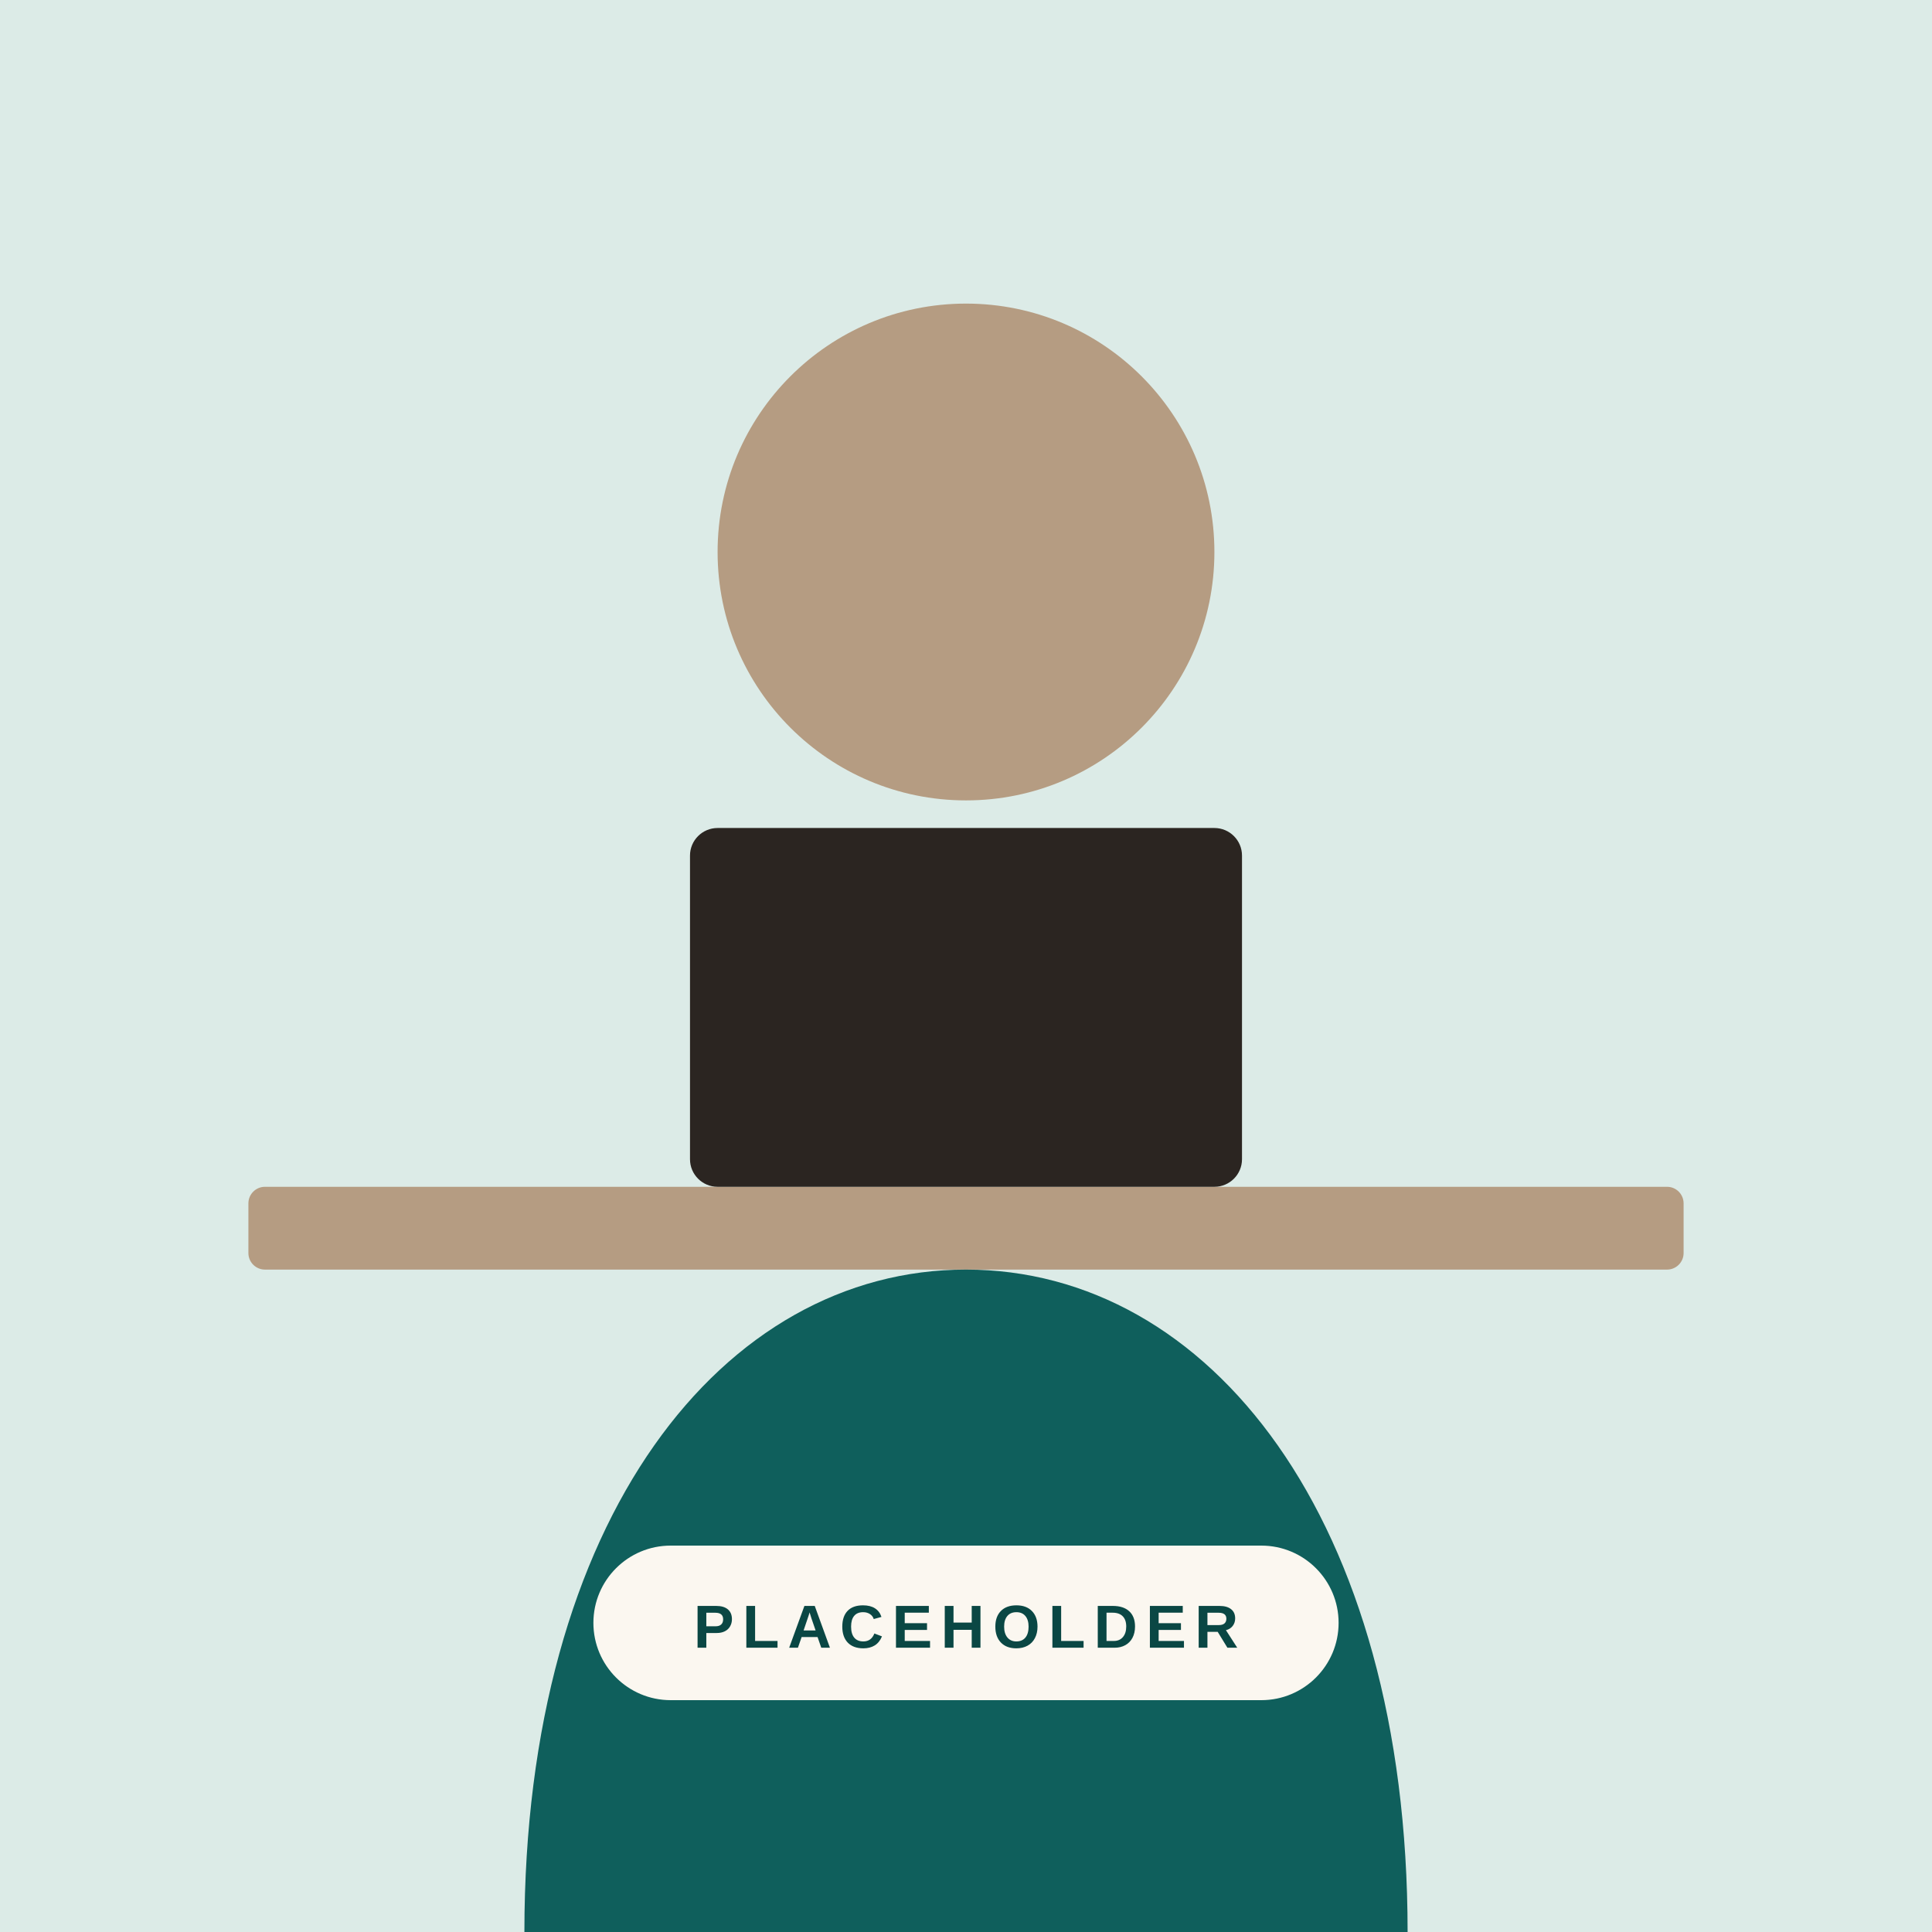
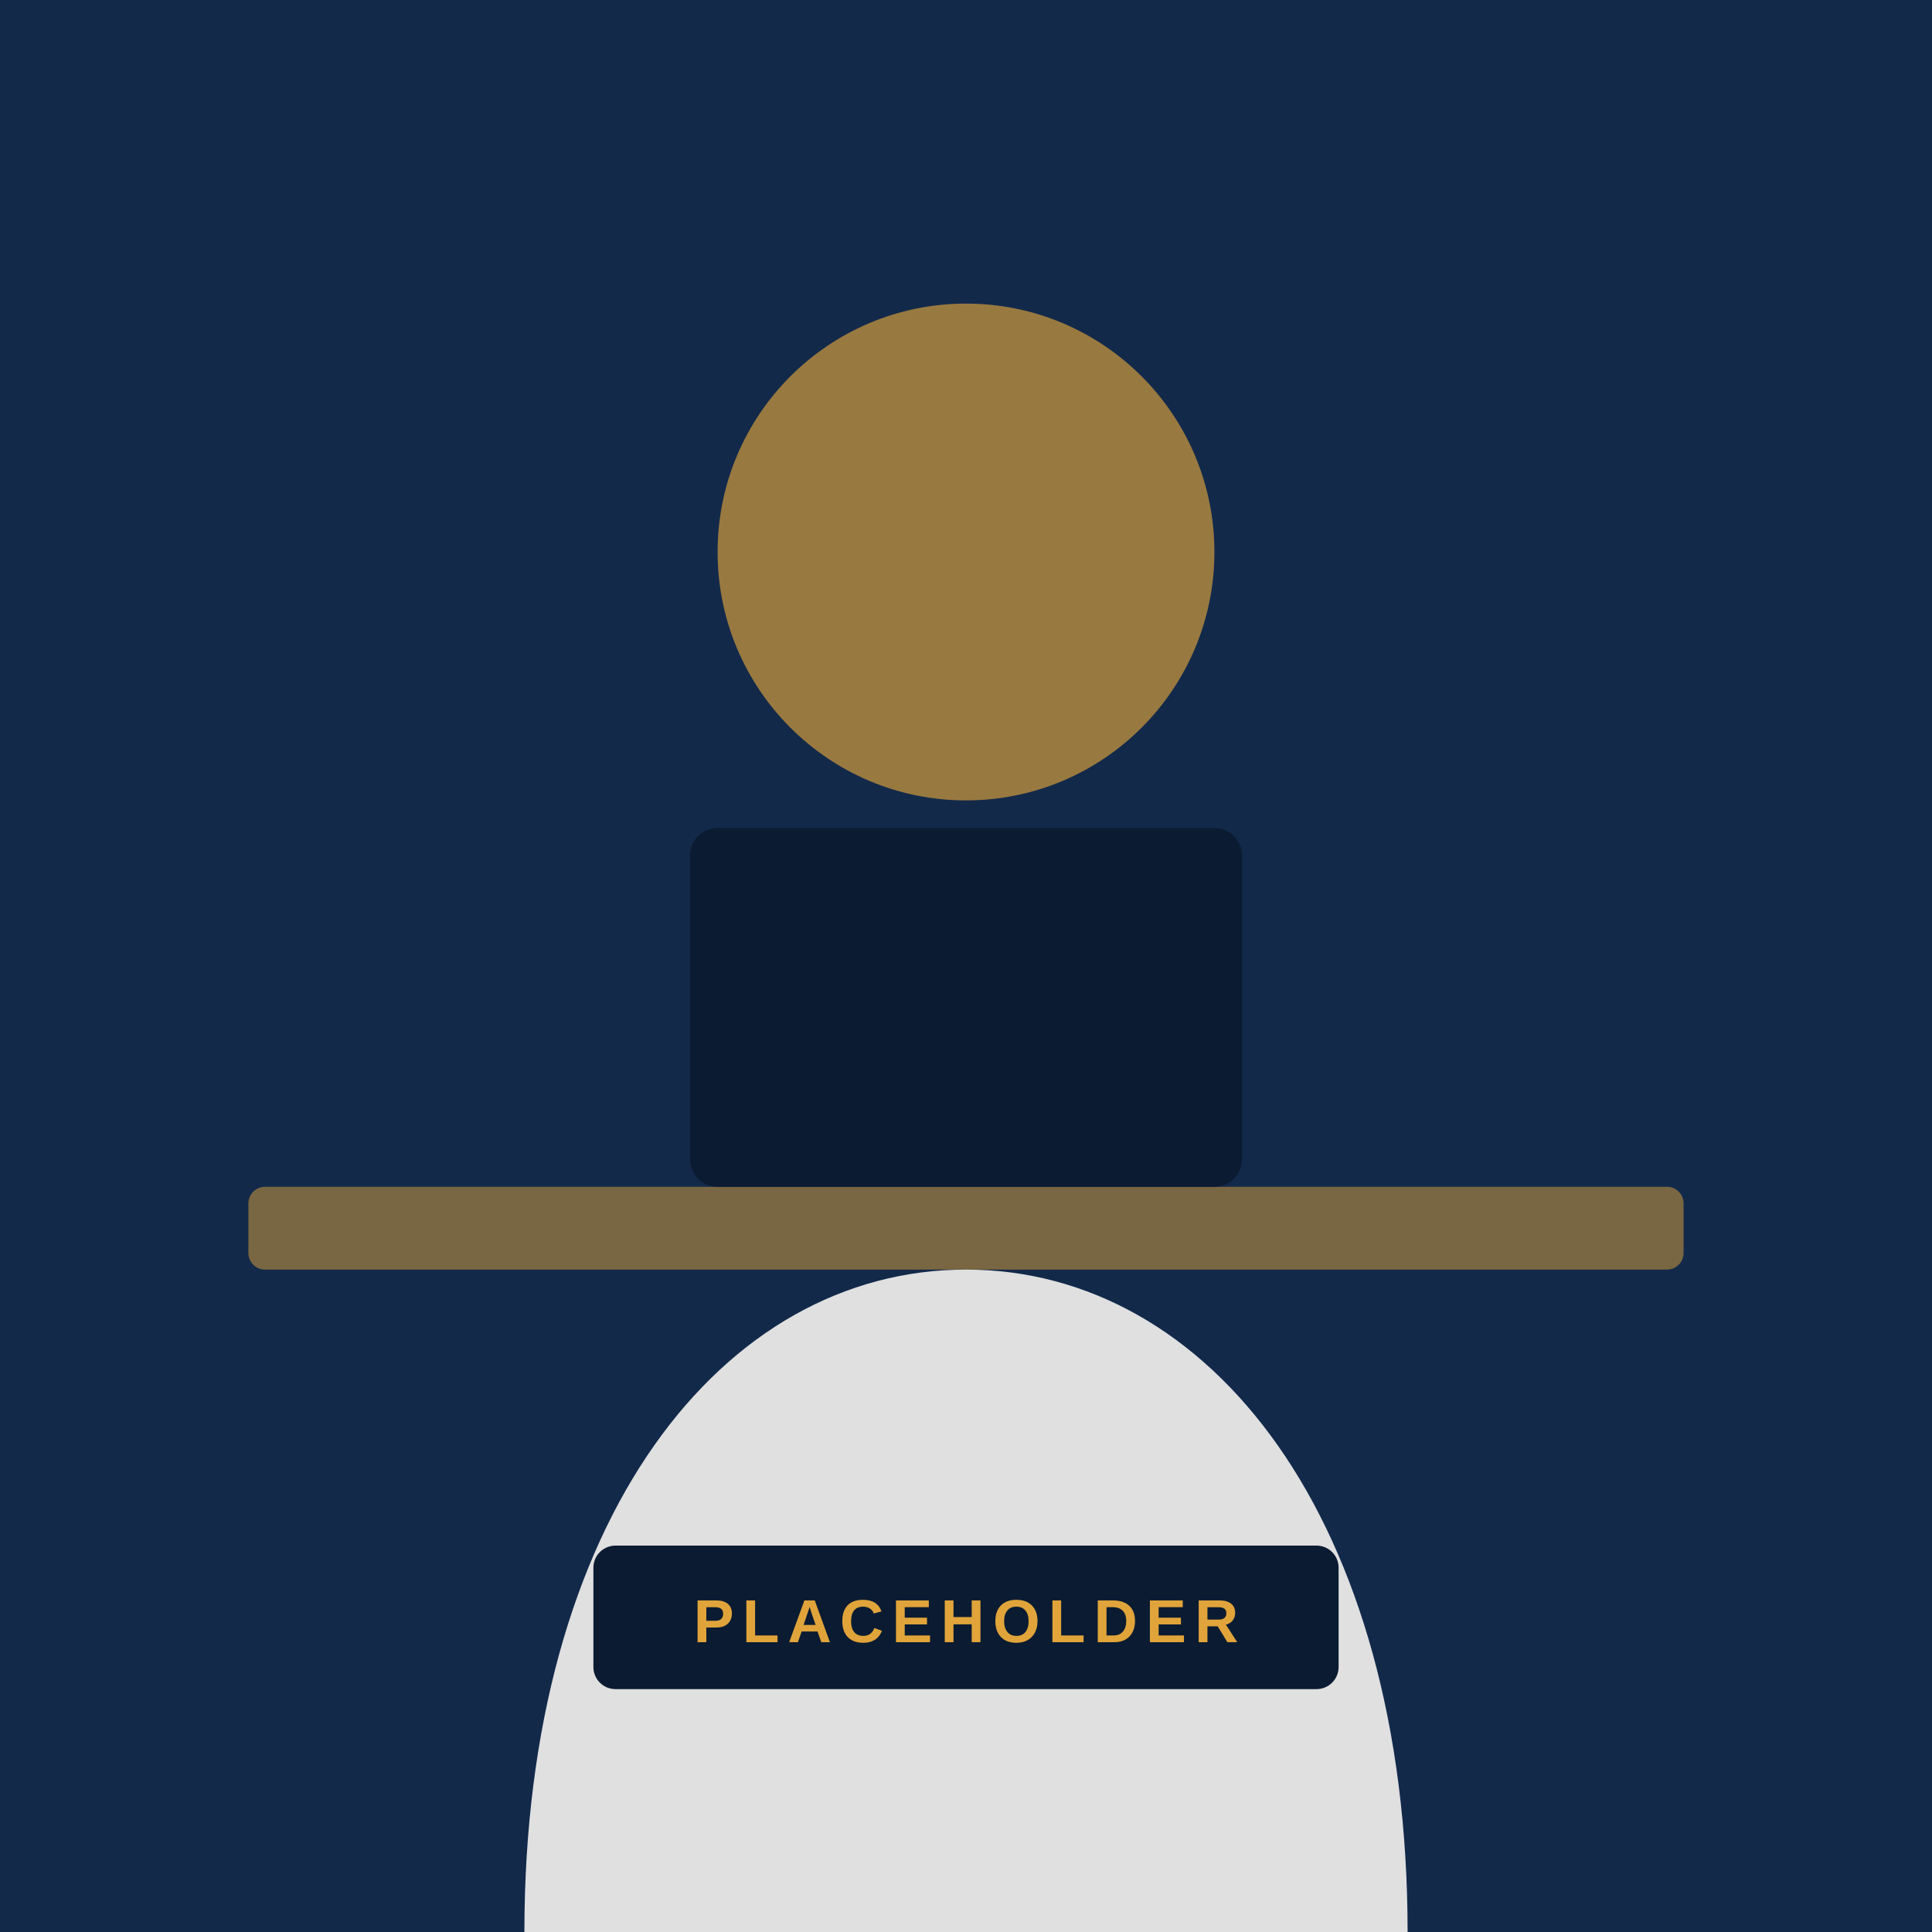
<svg xmlns="http://www.w3.org/2000/svg" width="700" height="700" viewBox="0 0 700 700" role="img" aria-label="Placeholder photo">
-   <rect width="700" height="700" fill="#dcebe7" />
-   <rect x="90" y="430" width="520" height="30" rx="6" fill="#b59c82" />
-   <rect x="250" y="300" width="200" height="130" rx="10" fill="#2b2521" />
-   <circle cx="350" cy="200" r="90" fill="#b59c82" />
-   <path d="M190 700c0-150 72-240 160-240s160 90 160 240z" fill="#0f5f5c" />
-   <rect x="215" y="560" width="270" height="56" rx="28" fill="#fbf7f0" />
-   <text x="350" y="597" text-anchor="middle" font-family="Arial, sans-serif" font-size="22" font-weight="700" fill="#0a4744" letter-spacing="3">PLACEHOLDER</text>
+   <rect width="700" height="700" fill="#12294a" />
+   <rect x="90" y="430" width="520" height="30" rx="6" fill="#e0a43a" opacity="0.5" />
+   <rect x="250" y="300" width="200" height="130" rx="10" fill="#0b1b31" />
+   <circle cx="350" cy="200" r="90" fill="#e0a43a" opacity="0.65" />
+   <path d="M190 700c0-150 72-240 160-240s160 90 160 240z" fill="#f6f4f1" opacity="0.9" />
+   <rect x="215" y="560" width="270" height="52" rx="8" fill="#0b1b31" />
+   <text x="350" y="595" text-anchor="middle" font-family="Arial, sans-serif" font-size="22" font-weight="700" fill="#e0a43a" letter-spacing="3">PLACEHOLDER</text>
</svg>
